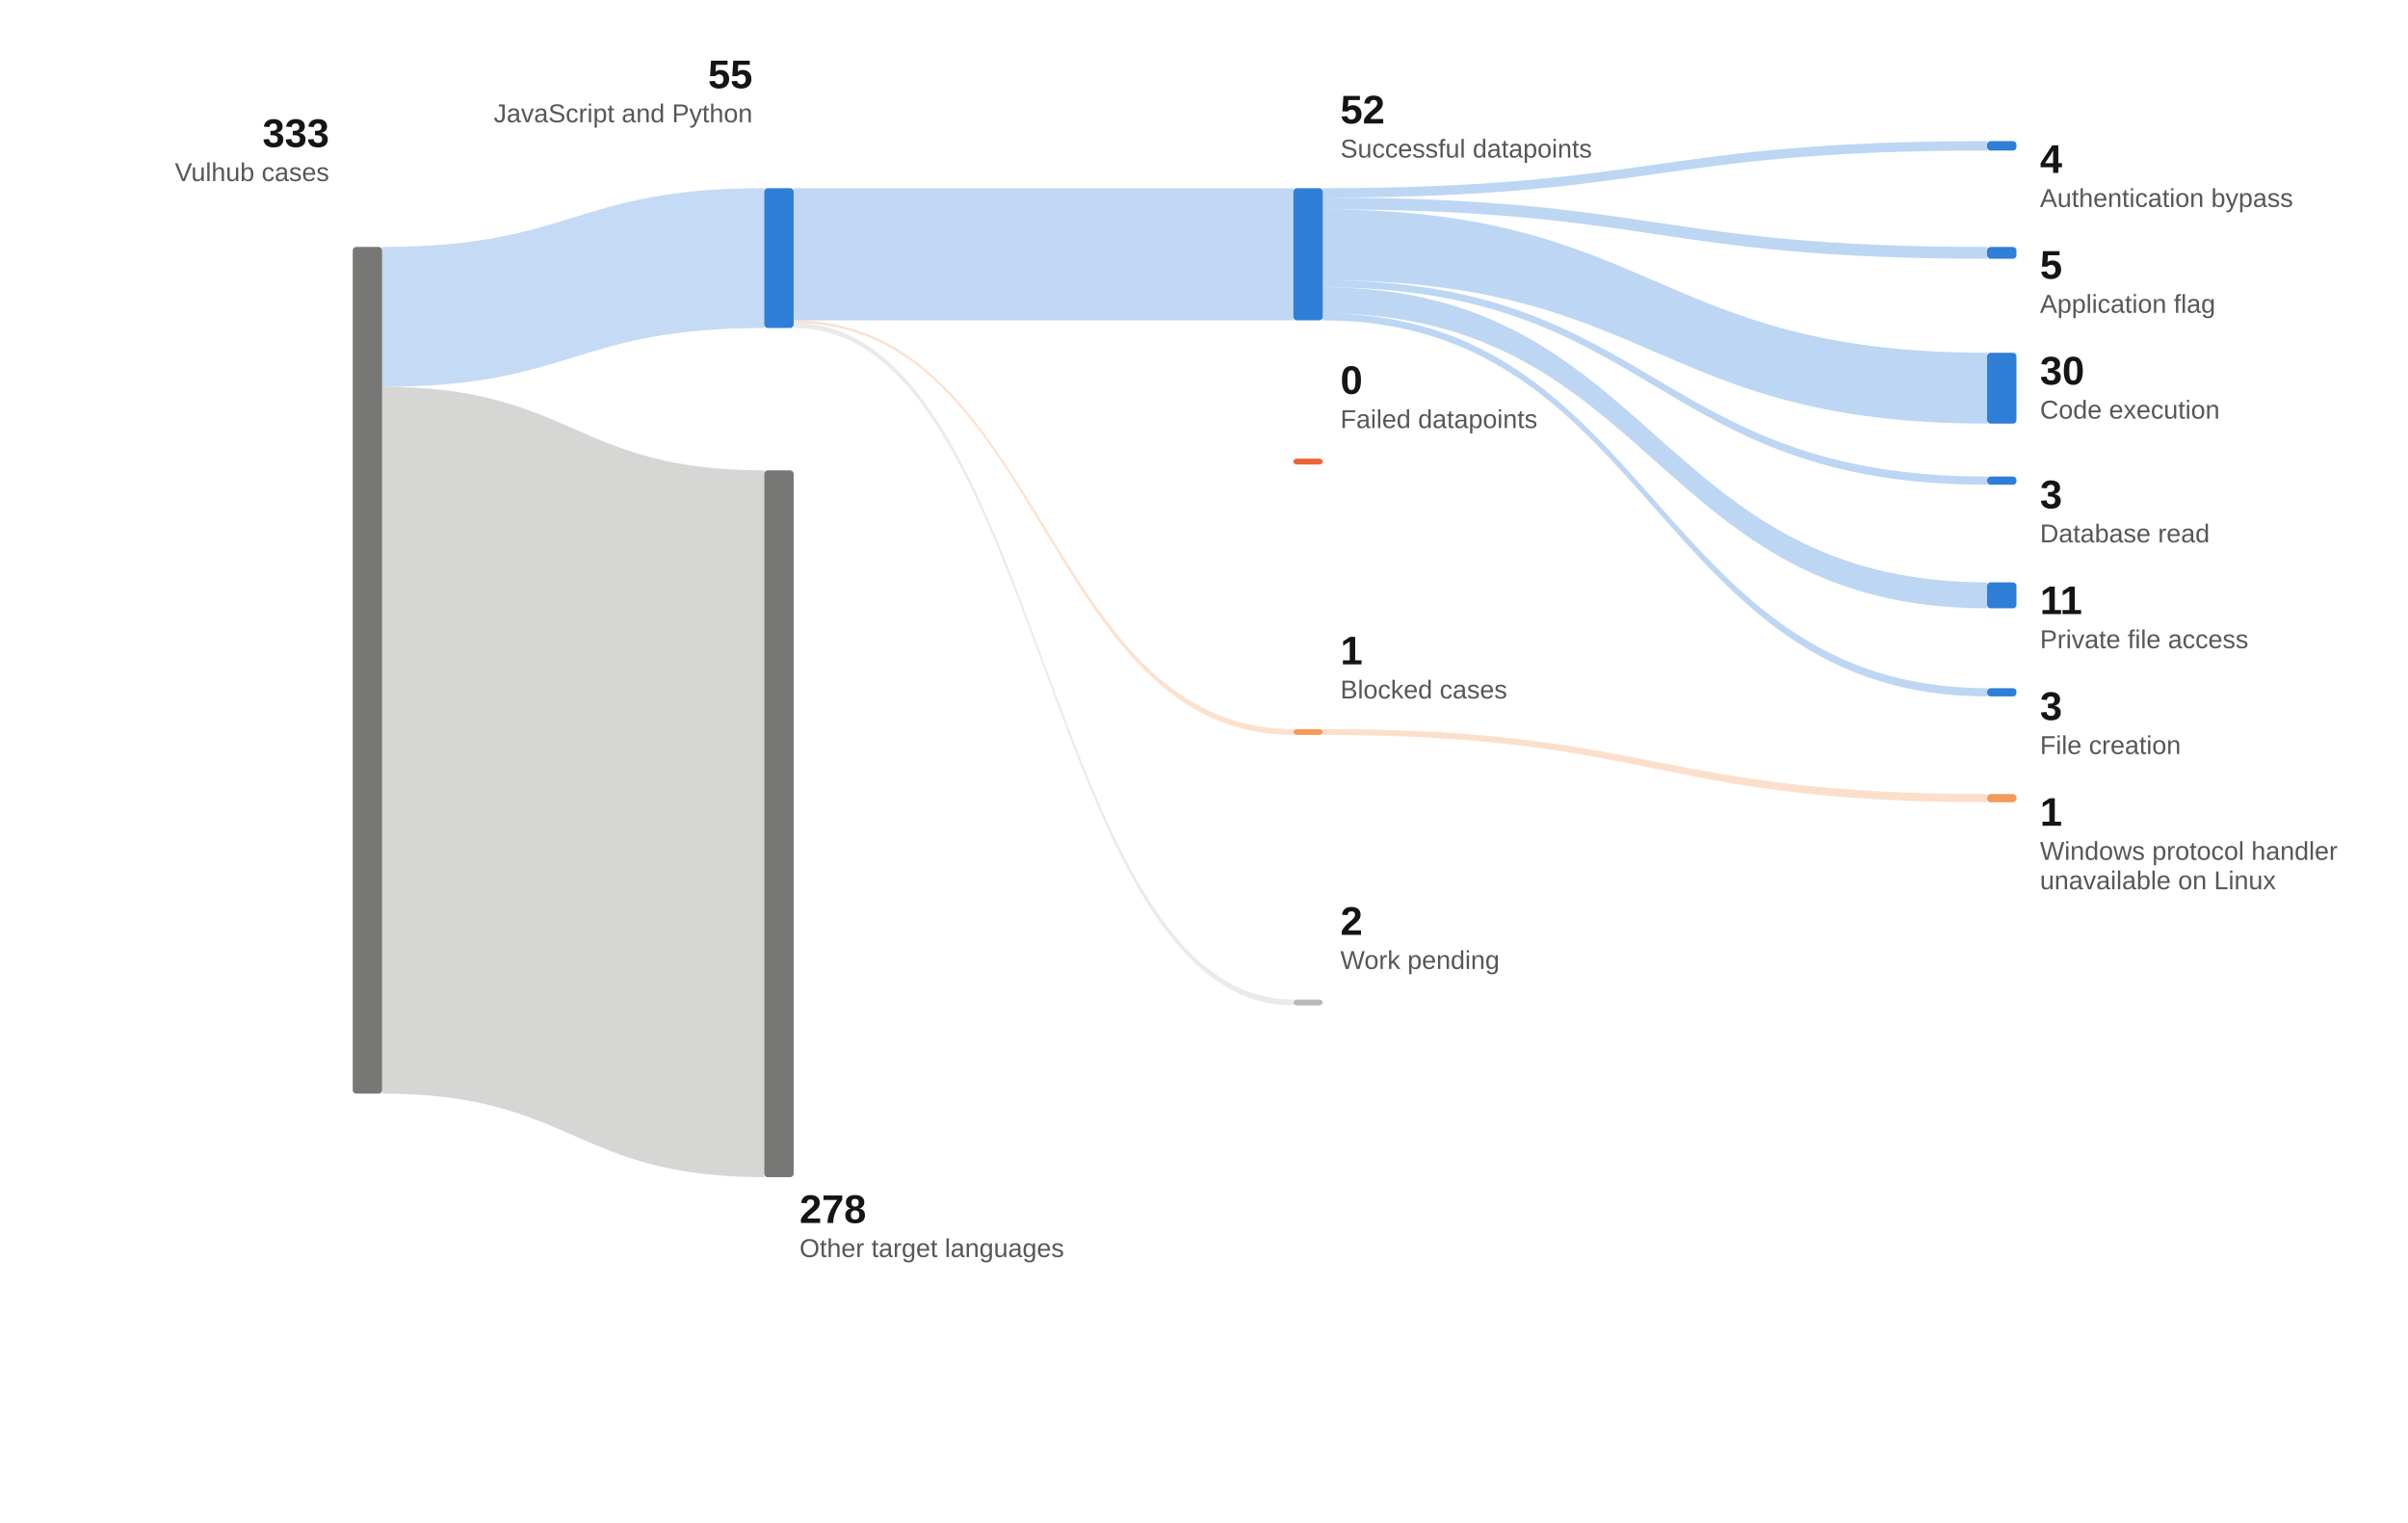
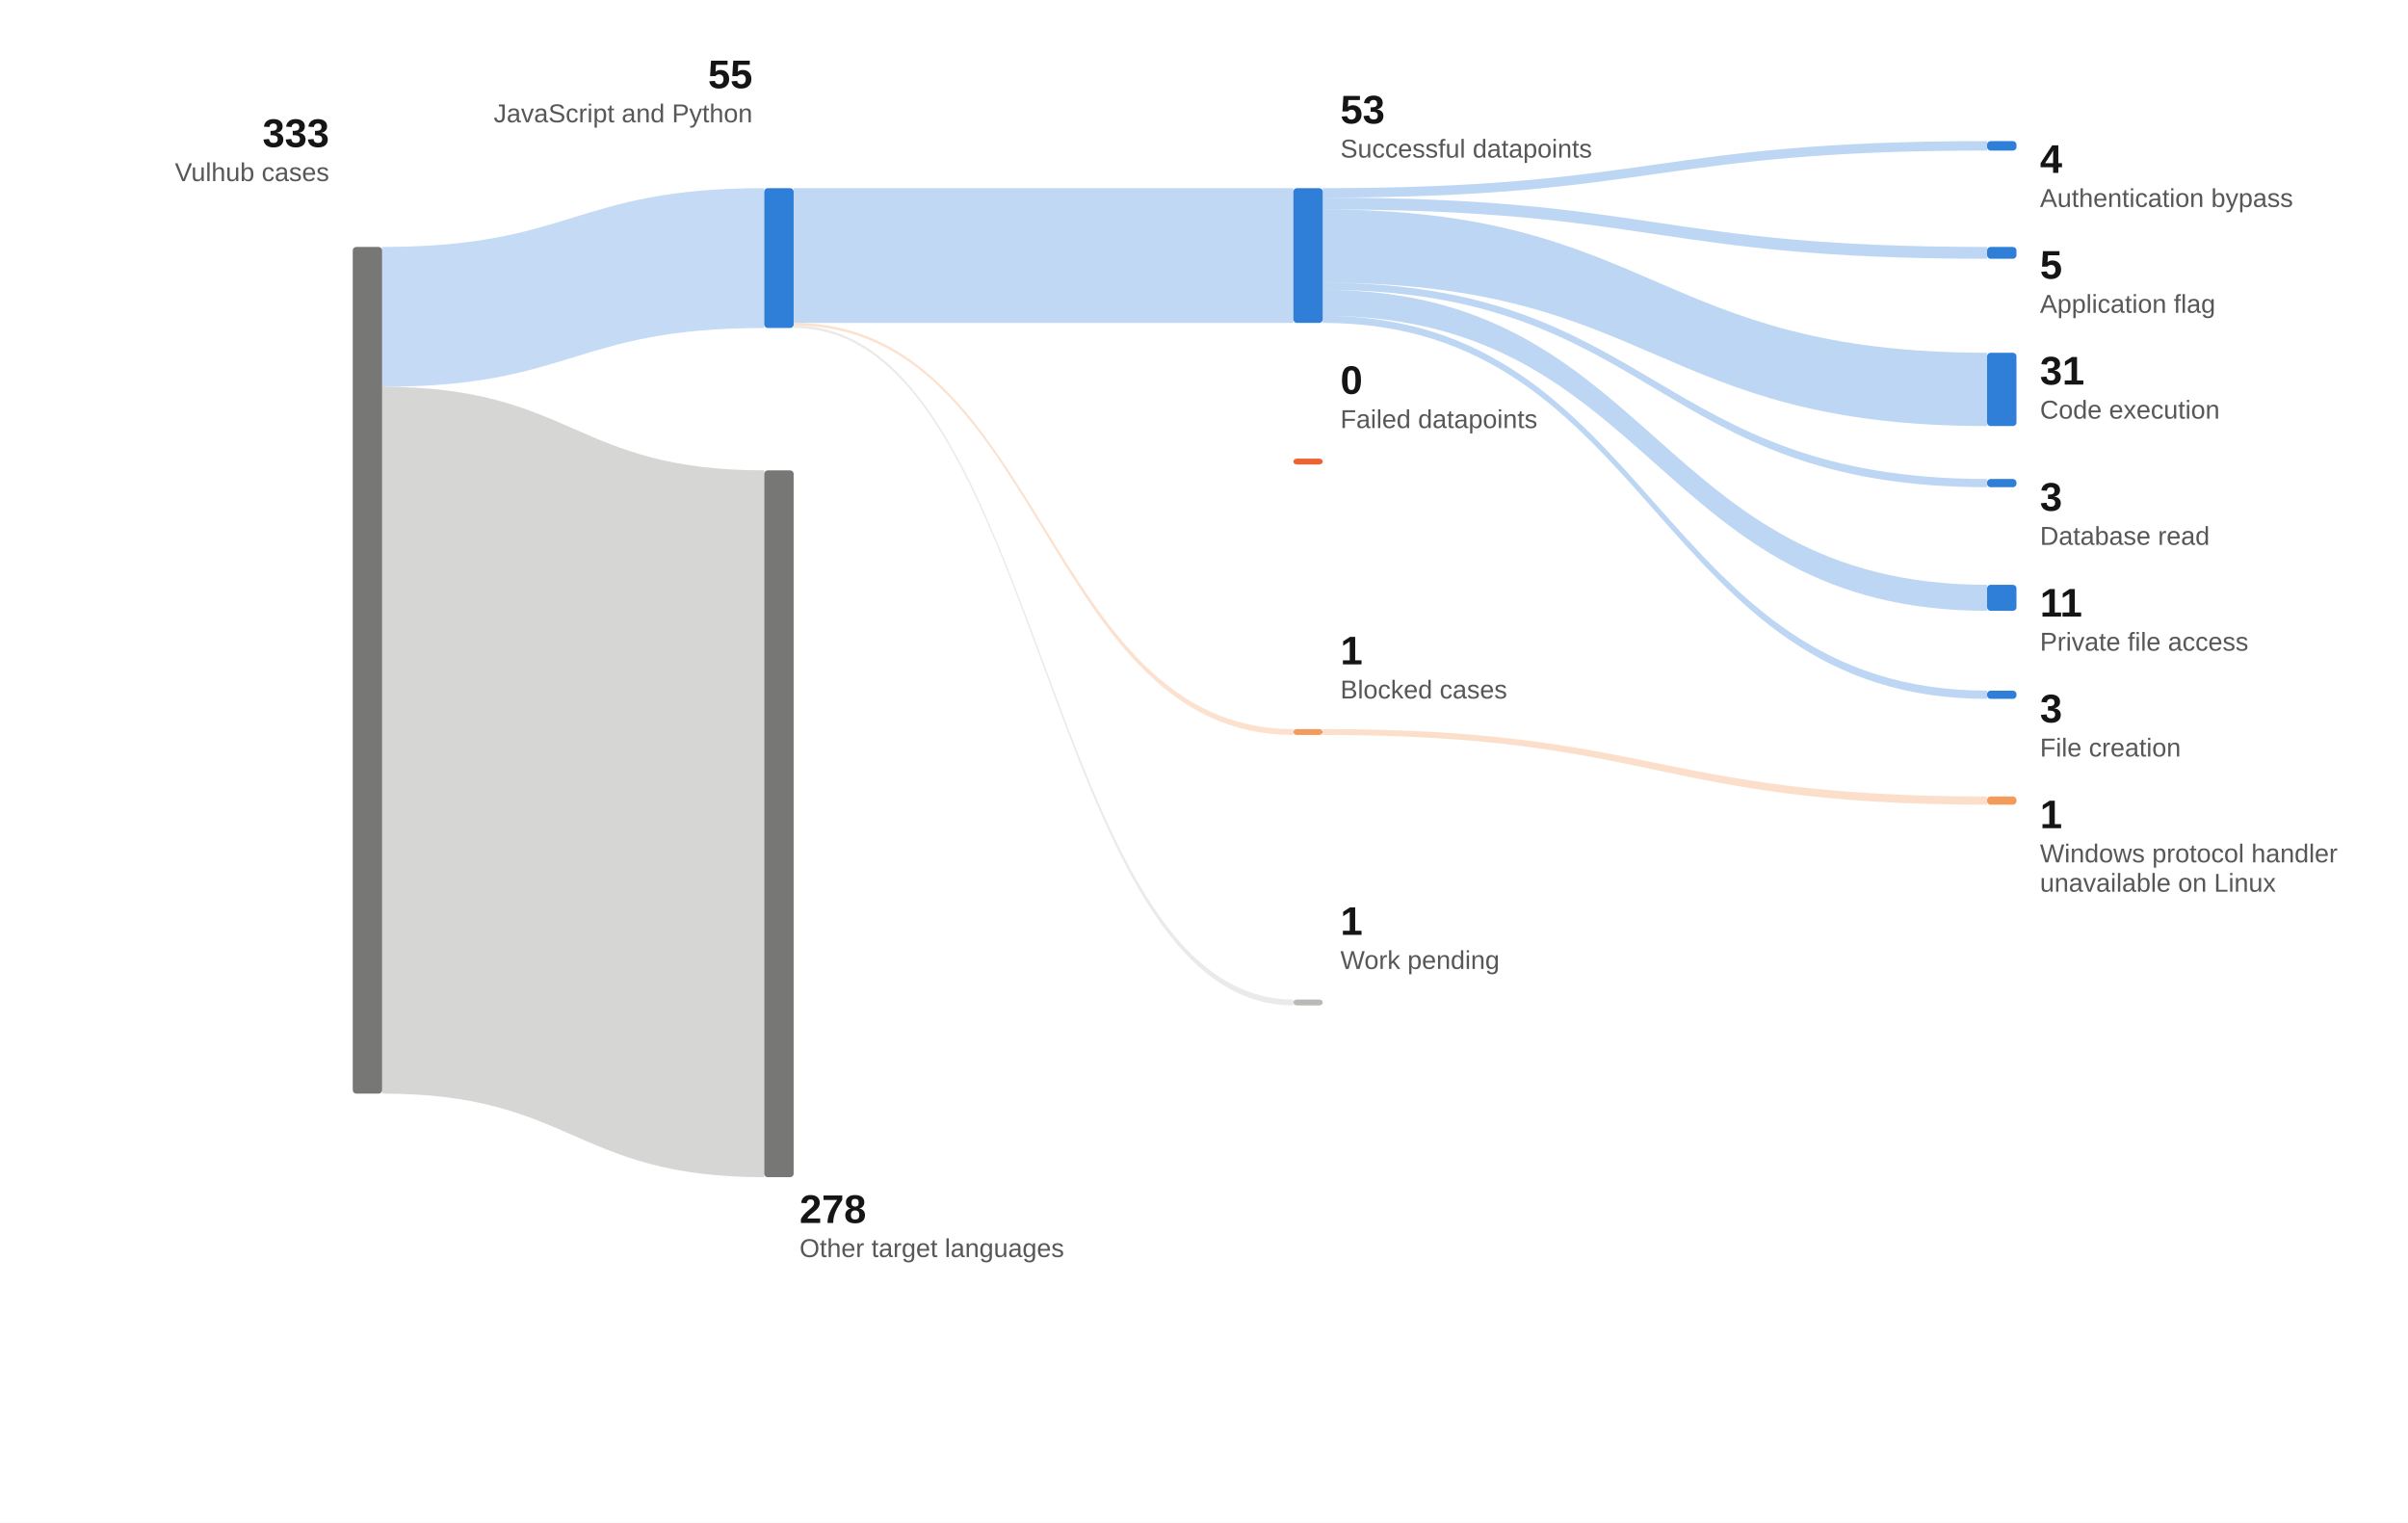
<svg xmlns="http://www.w3.org/2000/svg" width="2048" height="1295" viewBox="0 0 2048 1295">
  <style>.count{font:700 34px Arial,sans-serif;fill:#151515}.detail{font:22px Arial,sans-serif;fill:#575757}</style>
  <rect width="100%" height="100%" fill="#fff" />
  <path d="M325 210 C487.5 210 487.5 160 650 160 L650 278.919 C487.5 278.919 487.5 328.919 325 328.919 Z" fill="#3079d7" fill-opacity="0.28" />
  <path d="M325 328.919 C487.5 328.919 487.5 400 650 400 L650 1001.081 C487.5 1001.081 487.5 930.0 325 930.0 Z" fill="#aaa9a6" fill-opacity="0.48" />
-   <path d="M675 160.0 C887.5 160.0 887.5 160 1100 160 L1100 272.432 C887.5 272.432 887.5 272.432 675 272.432 Z" fill="#2f7ed8" fill-opacity="0.3" />
-   <path d="M675 272.432 C887.5 272.432 887.5 620 1100 620 L1100 625 C887.5 625 887.5 274.595 675 274.595 Z" fill="#f49a5b" fill-opacity="0.3" />
-   <path d="M675 274.595 C887.5 274.595 887.5 850 1100 850 L1100 855 C887.5 855 887.5 278.919 675 278.919 Z" fill="#b9b9b5" fill-opacity="0.3" />
-   <path d="M1125 160.0 C1407.5 160.0 1407.5 120 1690 120 L1690 128.031 C1407.5 128.031 1407.5 168.031 1125 168.031 Z" fill="#2f7ed8" fill-opacity="0.32" />
-   <rect x="1690" y="120" width="25" height="8.031" rx="3" fill="#2f7ed8" />
+   <path d="M675 160.0 C887.5 160.0 887.5 160 1100 160 L1100 274.595 C887.5 274.595 887.5 274.595 675 274.595 Z" fill="#2f7ed8" fill-opacity="0.3" />
+   <path d="M675 274.595 C887.5 274.595 887.5 620 1100 620 L1100 625 C887.5 625 887.5 276.757 675 276.757 Z" fill="#f49a5b" fill-opacity="0.3" />
+   <path d="M675 276.757 C887.5 276.757 887.5 850 1100 850 L1100 855 C887.5 855 887.5 278.919 675 278.919 Z" fill="#b9b9b5" fill-opacity="0.3" />
+   <path d="M1125 160.0 C1407.5 160.0 1407.5 120 1690 120 L1690 128.042 C1407.5 128.042 1407.5 168.042 1125 168.042 Z" fill="#2f7ed8" fill-opacity="0.32" />
+   <rect x="1690" y="120" width="25" height="8.042" rx="3" fill="#2f7ed8" />
  <text x="1735" y="147" text-anchor="start" class="count">4</text>
  <text x="1735" y="176" text-anchor="start" class="detail">Authentication bypass</text>
-   <path d="M1125 168.031 C1407.5 168.031 1407.5 210 1690 210 L1690 220.039 C1407.5 220.039 1407.5 178.069 1125 178.069 Z" fill="#2f7ed8" fill-opacity="0.32" />
-   <rect x="1690" y="210" width="25" height="10.039" rx="3" fill="#2f7ed8" />
+   <path d="M1125 168.042 C1407.5 168.042 1407.5 210 1690 210 L1690 220.052 C1407.5 220.052 1407.5 178.094 1125 178.094 Z" fill="#2f7ed8" fill-opacity="0.32" />
+   <rect x="1690" y="210" width="25" height="10.052" rx="3" fill="#2f7ed8" />
  <text x="1735" y="237" text-anchor="start" class="count">5</text>
  <text x="1735" y="266" text-anchor="start" class="detail">Application flag</text>
-   <path d="M1125 178.069 C1407.5 178.069 1407.5 300 1690 300 L1690 360.232 C1407.5 360.232 1407.5 238.301 1125 238.301 Z" fill="#2f7ed8" fill-opacity="0.32" />
-   <rect x="1690" y="300" width="25" height="60.232" rx="3" fill="#2f7ed8" />
-   <text x="1735" y="327" text-anchor="start" class="count">30</text>
+   <path d="M1125 178.094 C1407.5 178.094 1407.5 300 1690 300 L1690 362.323 C1407.5 362.323 1407.5 240.417 1125 240.417 Z" fill="#2f7ed8" fill-opacity="0.32" />
+   <rect x="1690" y="300" width="25" height="62.323" rx="3" fill="#2f7ed8" />
+   <text x="1735" y="327" text-anchor="start" class="count">31</text>
  <text x="1735" y="356" text-anchor="start" class="detail">Code execution</text>
-   <path d="M1125 238.301 C1407.5 238.301 1407.5 405.232 1690 405.232 L1690 412.232 C1407.5 412.232 1407.5 244.324 1125 244.324 Z" fill="#2f7ed8" fill-opacity="0.32" />
-   <rect x="1690" y="405.232" width="25" height="7" rx="3" fill="#2f7ed8" />
-   <text x="1735" y="432.232" text-anchor="start" class="count">3</text>
-   <text x="1735" y="461.232" text-anchor="start" class="detail">Database read</text>
-   <path d="M1125 244.324 C1407.5 244.324 1407.5 495.232 1690 495.232 L1690 517.317 C1407.5 517.317 1407.5 266.409 1125 266.409 Z" fill="#2f7ed8" fill-opacity="0.32" />
-   <rect x="1690" y="495.232" width="25" height="22.085" rx="3" fill="#2f7ed8" />
-   <text x="1735" y="522.232" text-anchor="start" class="count">11</text>
-   <text x="1735" y="551.232" text-anchor="start" class="detail">Private file access</text>
-   <path d="M1125 266.409 C1407.5 266.409 1407.5 585.232 1690 585.232 L1690 592.232 C1407.5 592.232 1407.5 272.432 1125 272.432 Z" fill="#2f7ed8" fill-opacity="0.32" />
-   <rect x="1690" y="585.232" width="25" height="7" rx="3" fill="#2f7ed8" />
-   <text x="1735" y="612.232" text-anchor="start" class="count">3</text>
-   <text x="1735" y="641.232" text-anchor="start" class="detail">File creation</text>
-   <path d="M1125 620.0 C1407.5 620.0 1407.5 675.232 1690 675.232 L1690 682.232 C1407.5 682.232 1407.5 625.0 1125 625.0 Z" fill="#f49a5b" fill-opacity="0.32" />
-   <rect x="1690" y="675.232" width="25" height="7" rx="3" fill="#f49a5b" />
-   <text x="1735" y="702.232" text-anchor="start" class="count">1</text>
-   <text x="1735" y="731.232" text-anchor="start" class="detail">Windows protocol handler</text>
-   <text x="1735" y="756.232" text-anchor="start" class="detail">unavailable on Linux</text>
+   <path d="M1125 240.417 C1407.5 240.417 1407.5 407.323 1690 407.323 L1690 414.323 C1407.5 414.323 1407.5 246.449 1125 246.449 Z" fill="#2f7ed8" fill-opacity="0.32" />
+   <rect x="1690" y="407.323" width="25" height="7" rx="3" fill="#2f7ed8" />
+   <text x="1735" y="434.323" text-anchor="start" class="count">3</text>
+   <text x="1735" y="463.323" text-anchor="start" class="detail">Database read</text>
+   <path d="M1125 246.449 C1407.5 246.449 1407.5 497.323 1690 497.323 L1690 519.438 C1407.5 519.438 1407.5 268.563 1125 268.563 Z" fill="#2f7ed8" fill-opacity="0.32" />
+   <rect x="1690" y="497.323" width="25" height="22.115" rx="3" fill="#2f7ed8" />
+   <text x="1735" y="524.323" text-anchor="start" class="count">11</text>
+   <text x="1735" y="553.323" text-anchor="start" class="detail">Private file access</text>
+   <path d="M1125 268.563 C1407.5 268.563 1407.5 587.323 1690 587.323 L1690 594.323 C1407.5 594.323 1407.5 274.595 1125 274.595 Z" fill="#2f7ed8" fill-opacity="0.32" />
+   <rect x="1690" y="587.323" width="25" height="7" rx="3" fill="#2f7ed8" />
+   <text x="1735" y="614.323" text-anchor="start" class="count">3</text>
+   <text x="1735" y="643.323" text-anchor="start" class="detail">File creation</text>
+   <path d="M1125 620.0 C1407.5 620.0 1407.5 677.323 1690 677.323 L1690 684.323 C1407.5 684.323 1407.5 625.0 1125 625.0 Z" fill="#f49a5b" fill-opacity="0.32" />
+   <rect x="1690" y="677.323" width="25" height="7" rx="3" fill="#f49a5b" />
+   <text x="1735" y="704.323" text-anchor="start" class="count">1</text>
+   <text x="1735" y="733.323" text-anchor="start" class="detail">Windows protocol handler</text>
+   <text x="1735" y="758.323" text-anchor="start" class="detail">unavailable on Linux</text>
  <rect x="300" y="210" width="25" height="720" rx="3" fill="#777775" />
  <rect x="650" y="160" width="25" height="118.919" rx="3" fill="#2f7ed8" />
  <rect x="650" y="400" width="25" height="601.081" rx="3" fill="#777775" />
  <text x="280" y="125" text-anchor="end" class="count">333</text>
  <text x="280" y="154" text-anchor="end" class="detail">Vulhub cases</text>
  <text x="640" y="75" text-anchor="end" class="count">55</text>
  <text x="640" y="104" text-anchor="end" class="detail">JavaScript and Python</text>
  <text x="680" y="1040" text-anchor="start" class="count">278</text>
  <text x="680" y="1069" text-anchor="start" class="detail">Other target languages</text>
-   <rect x="1100" y="160" width="25" height="112.432" rx="3" fill="#2f7ed8" />
-   <text x="1140" y="105" text-anchor="start" class="count">52</text>
+   <rect x="1100" y="160" width="25" height="114.595" rx="3" fill="#2f7ed8" />
+   <text x="1140" y="105" text-anchor="start" class="count">53</text>
  <text x="1140" y="134" text-anchor="start" class="detail">Successful datapoints</text>
  <rect x="1100" y="390" width="25" height="5" rx="3" fill="#ed6434" />
  <text x="1140" y="335" text-anchor="start" class="count">0</text>
  <text x="1140" y="364" text-anchor="start" class="detail">Failed datapoints</text>
  <rect x="1100" y="620" width="25" height="5" rx="3" fill="#f49a5b" />
  <text x="1140" y="565" text-anchor="start" class="count">1</text>
  <text x="1140" y="594" text-anchor="start" class="detail">Blocked cases</text>
  <rect x="1100" y="850" width="25" height="5" rx="3" fill="#b9b9b5" />
-   <text x="1140" y="795" text-anchor="start" class="count">2</text>
+   <text x="1140" y="795" text-anchor="start" class="count">1</text>
  <text x="1140" y="824" text-anchor="start" class="detail">Work pending</text>
</svg>
